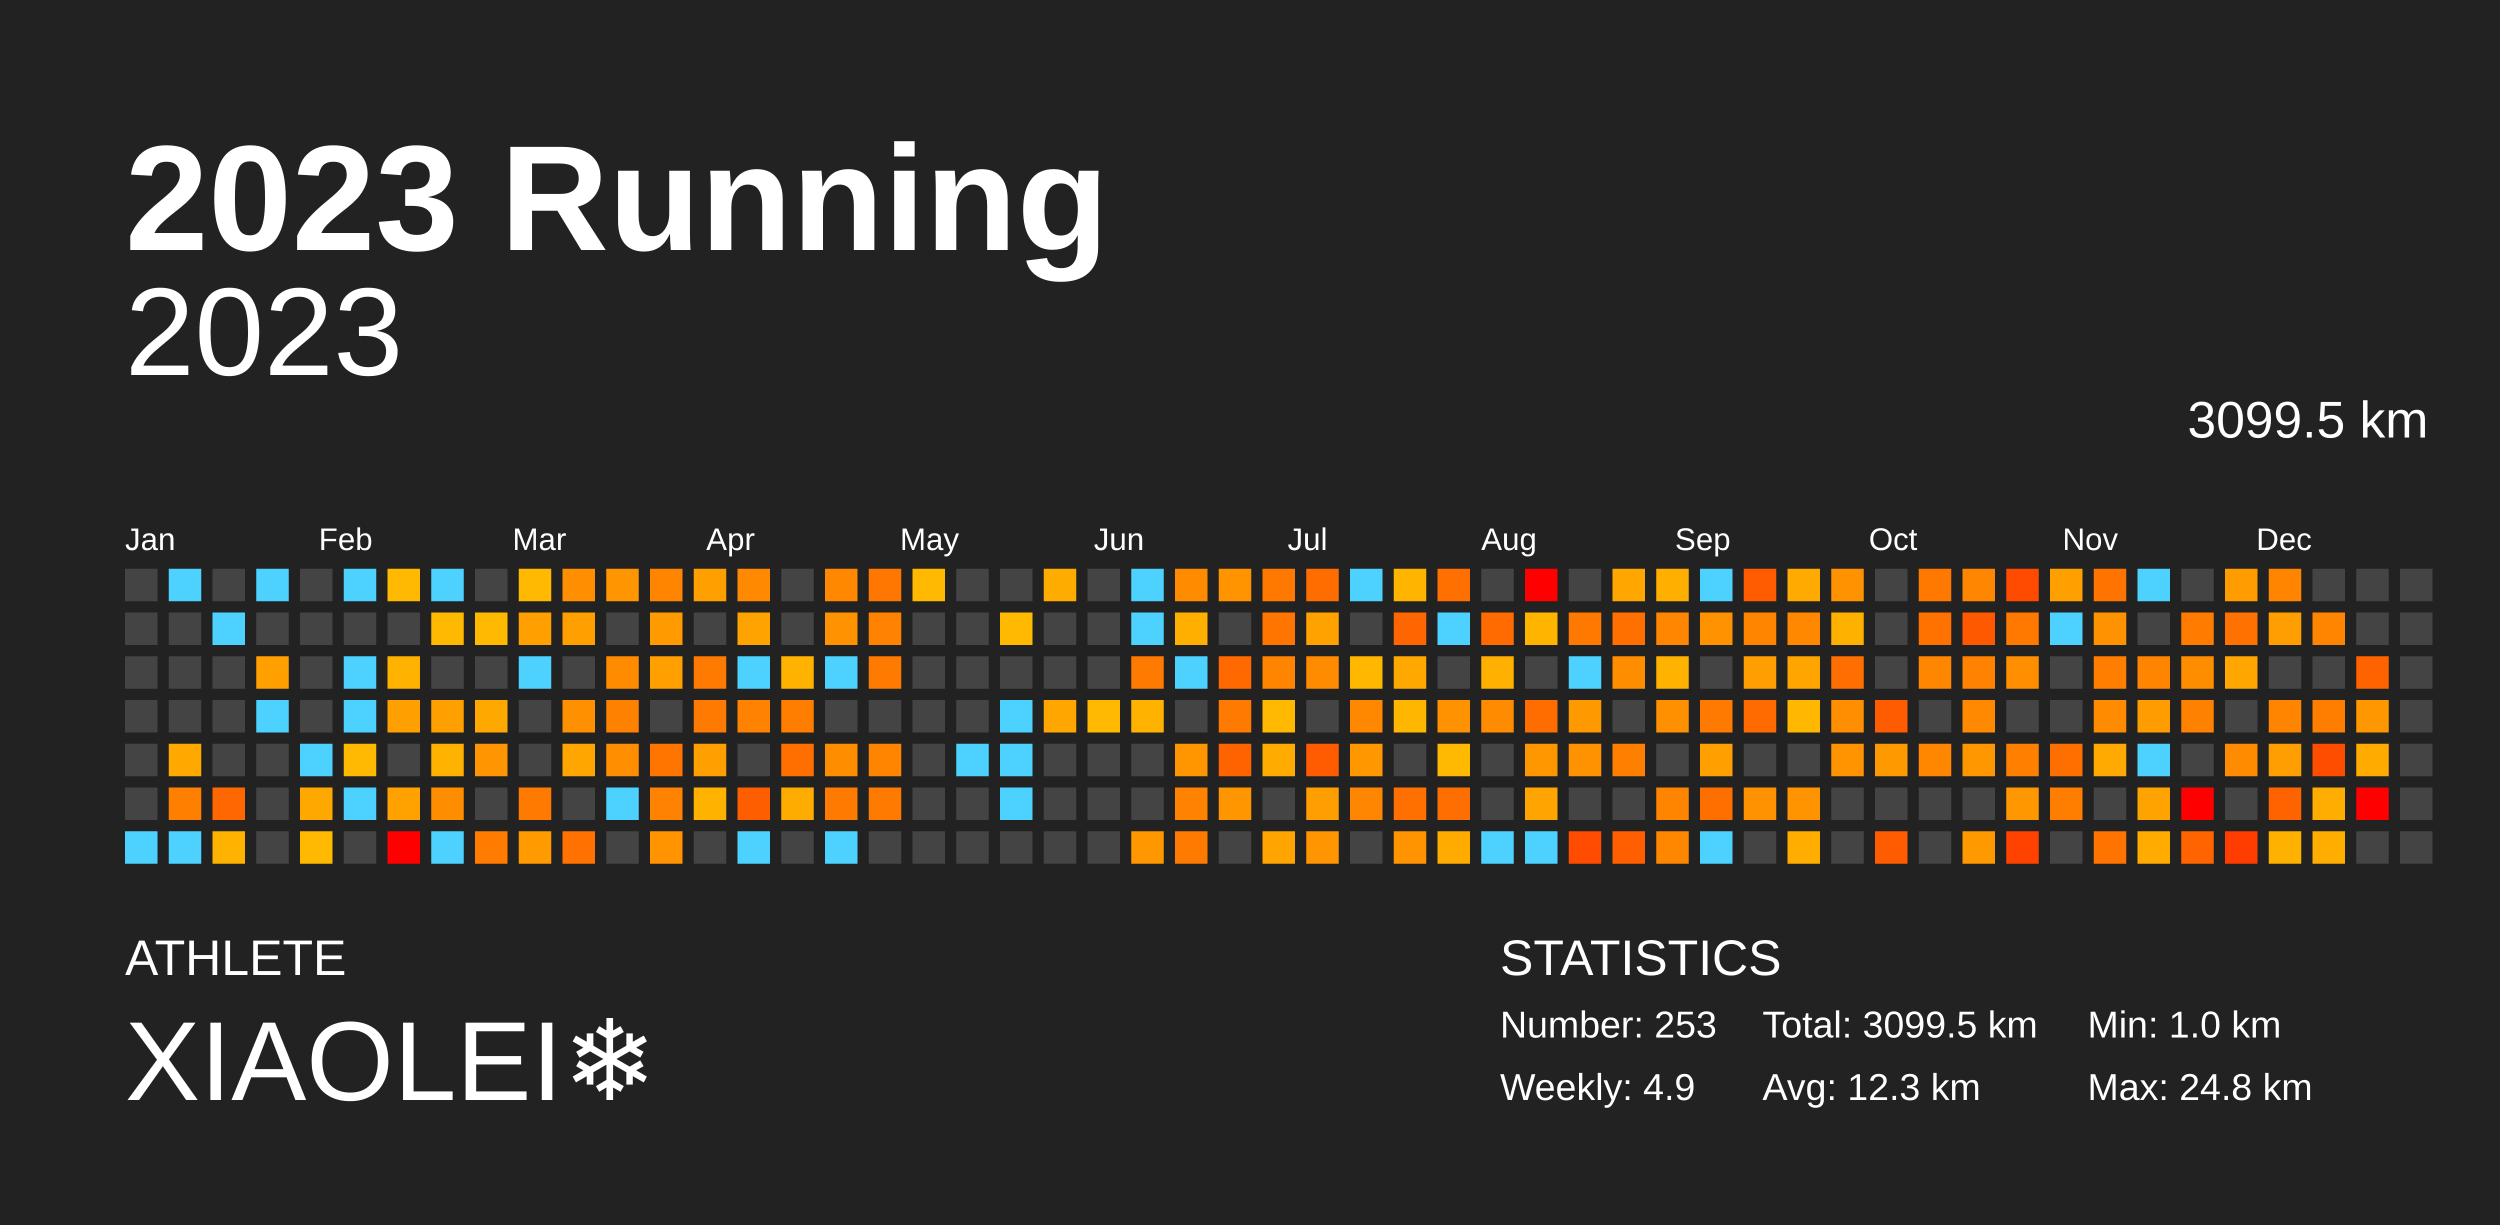
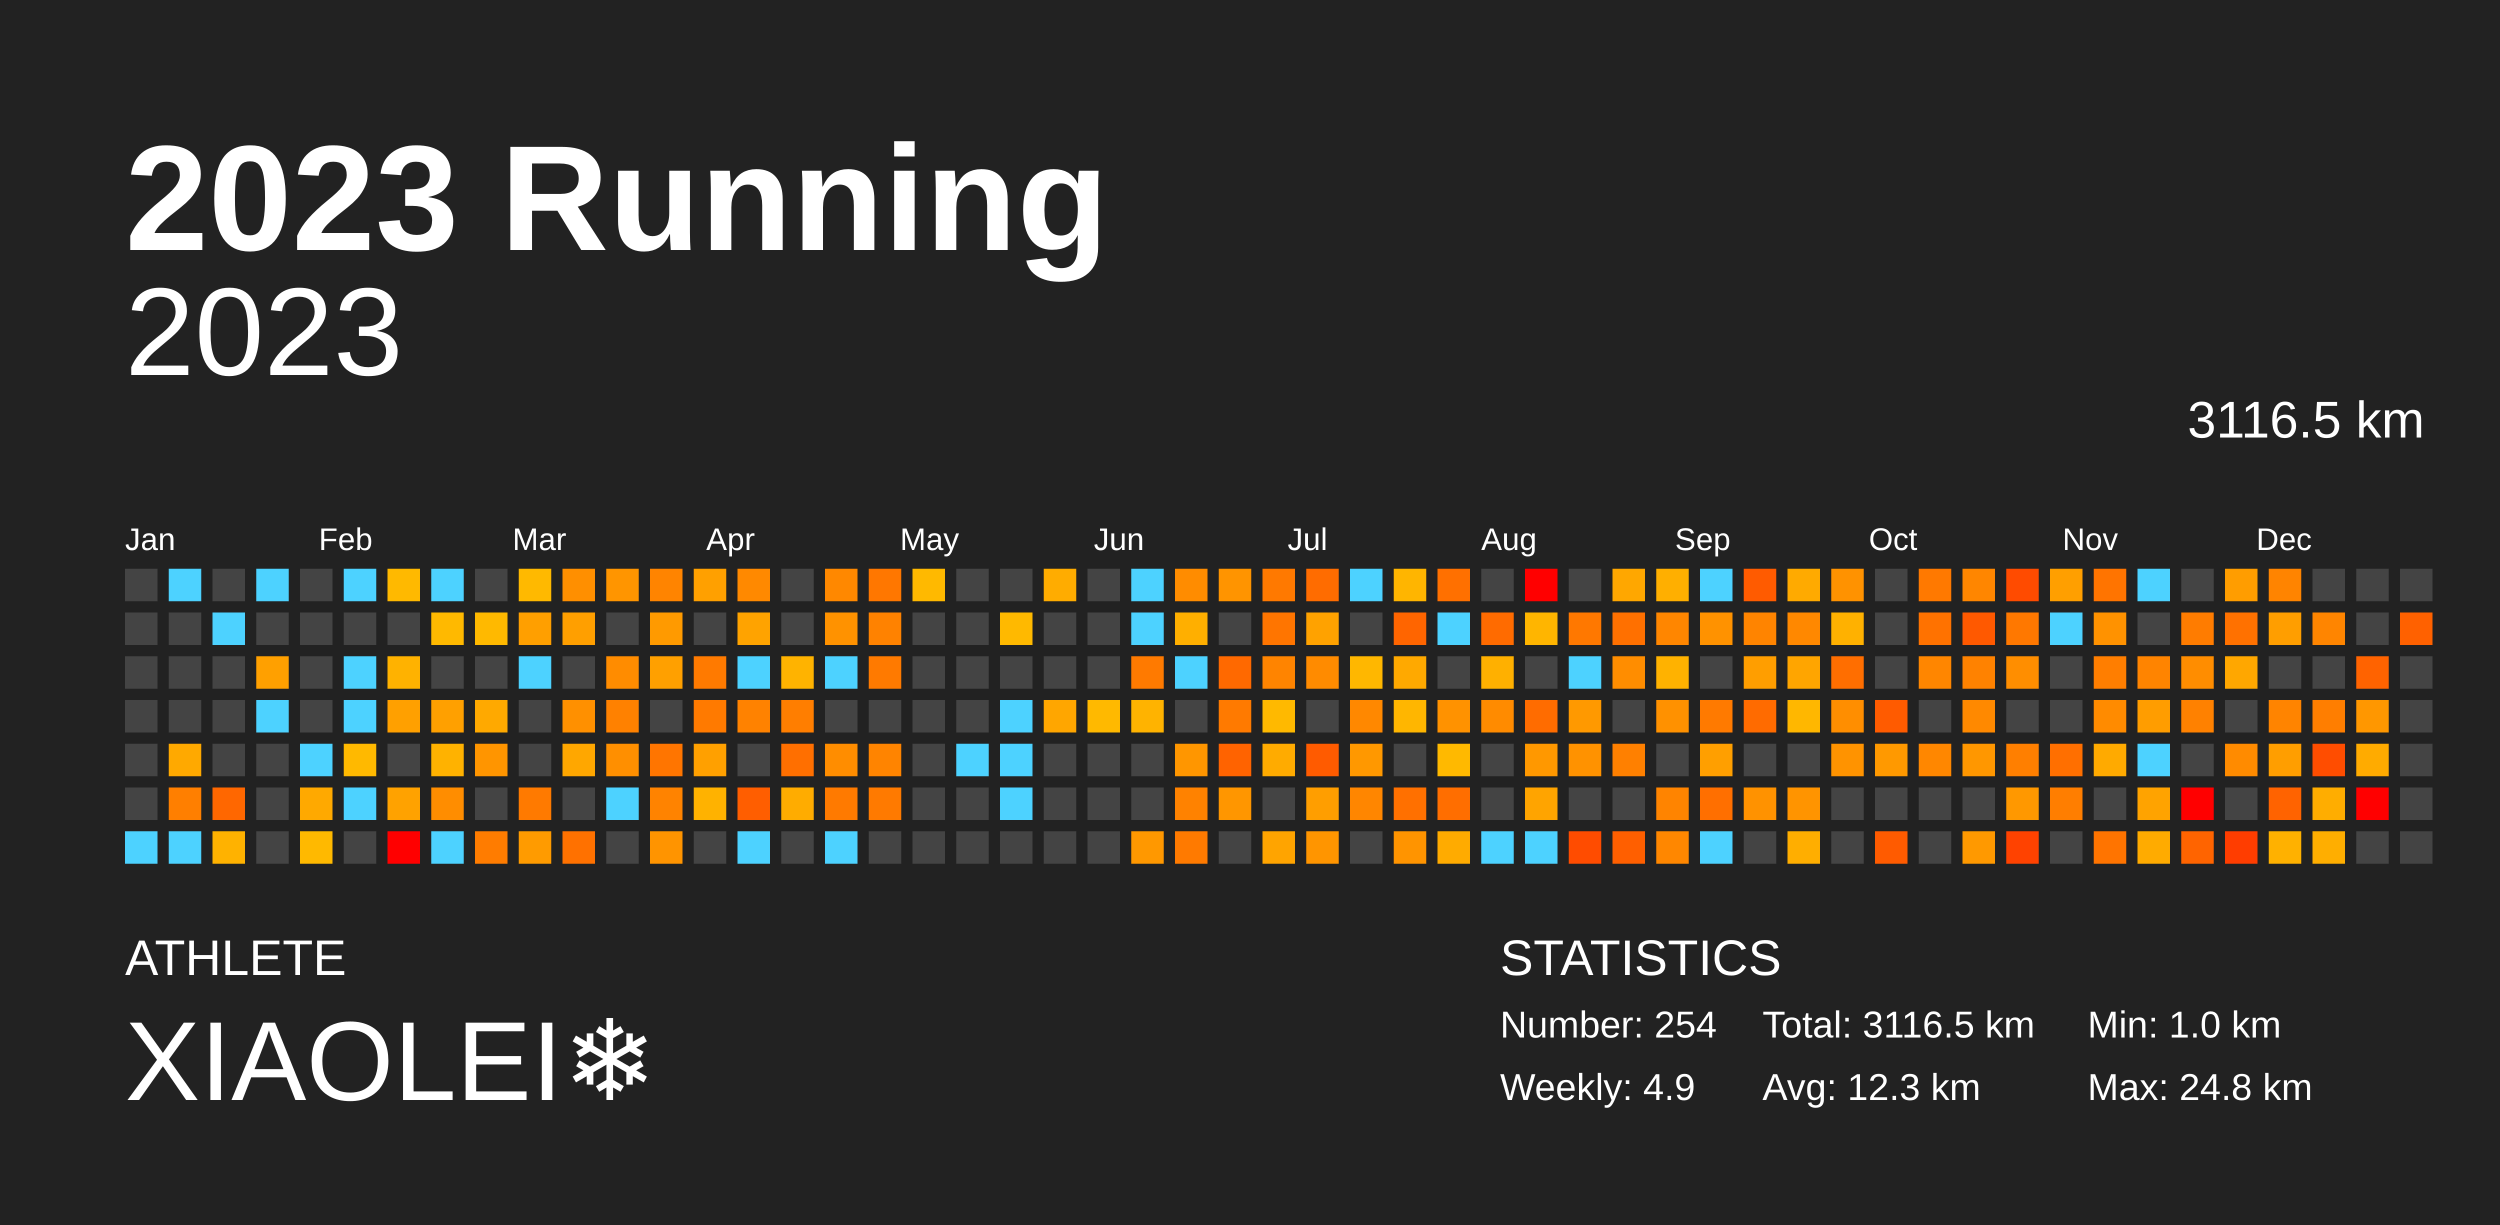
<svg xmlns="http://www.w3.org/2000/svg" baseProfile="full" height="98mm" version="1.1" viewBox="0,0,200,98" width="200mm">
  <defs />
  <rect fill="#222222" height="98" width="200" x="0" y="0" />
  <text fill="#FFFFFF" style="font-size:12px; font-family:Arial; font-weight:bold;" x="10" y="20">2023 Running</text>
  <text fill="#FFFFFF" style="font-size:4px; font-family:Arial" x="10" y="78">ATHLETE</text>
  <text fill="#FFFFFF" style="font-size:9px; font-family:Arial" x="10" y="88">XIAOLEI❄️</text>
  <text fill="#FFFFFF" style="font-size:4px; font-family:Arial" x="120" y="78">STATISTICS</text>
-   <text fill="#FFFFFF" style="font-size:3px; font-family:Arial" x="120" y="83">Number: 253</text>
+   <text fill="#FFFFFF" style="font-size:3px; font-family:Arial" x="120" y="83">Number: 254</text>
  <text fill="#FFFFFF" style="font-size:3px; font-family:Arial" x="120" y="88">Weekly: 4.9</text>
-   <text fill="#FFFFFF" style="font-size:3px; font-family:Arial" x="141" y="83">Total: 3099.5 km</text>
+   <text fill="#FFFFFF" style="font-size:3px; font-family:Arial" x="141" y="83">Total: 3116.5 km</text>
  <text fill="#FFFFFF" style="font-size:3px; font-family:Arial" x="141" y="88">Avg: 12.3 km</text>
  <text fill="#FFFFFF" style="font-size:3px; font-family:Arial" x="167" y="83">Min: 1.0 km</text>
  <text fill="#FFFFFF" style="font-size:3px; font-family:Arial" x="167" y="88">Max: 24.8 km</text>
  <text alignment-baseline="hanging" fill="#FFFFFF" style="font-size:10.0px; font-family:Arial;" x="10" y="30">2023</text>
-   <text alignment-baseline="hanging" fill="#FFFFFF" style="font-size:4.125px; font-family:Arial;" x="175" y="35">3099.5 km</text>
+   <text alignment-baseline="hanging" fill="#FFFFFF" style="font-size:4.125px; font-family:Arial;" x="175" y="35">3116.5 km</text>
  <text fill="#FFFFFF" style="font-size:2.5px; font-family:Arial" x="10.0" y="44">Jan</text>
  <text fill="#FFFFFF" style="font-size:2.5px; font-family:Arial" x="25.5" y="44">Feb</text>
  <text fill="#FFFFFF" style="font-size:2.5px; font-family:Arial" x="41.0" y="44">Mar</text>
  <text fill="#FFFFFF" style="font-size:2.5px; font-family:Arial" x="56.5" y="44">Apr</text>
  <text fill="#FFFFFF" style="font-size:2.5px; font-family:Arial" x="72.0" y="44">May</text>
  <text fill="#FFFFFF" style="font-size:2.5px; font-family:Arial" x="87.5" y="44">Jun</text>
  <text fill="#FFFFFF" style="font-size:2.5px; font-family:Arial" x="103.0" y="44">Jul</text>
  <text fill="#FFFFFF" style="font-size:2.5px; font-family:Arial" x="118.5" y="44">Aug</text>
  <text fill="#FFFFFF" style="font-size:2.5px; font-family:Arial" x="134.0" y="44">Sep</text>
  <text fill="#FFFFFF" style="font-size:2.5px; font-family:Arial" x="149.5" y="44">Oct</text>
  <text fill="#FFFFFF" style="font-size:2.5px; font-family:Arial" x="165.0" y="44">Nov</text>
  <text fill="#FFFFFF" style="font-size:2.5px; font-family:Arial" x="180.5" y="44">Dec</text>
  <rect fill="#444444" height="2.6" width="2.6" x="10.0" y="45.5" />
  <rect fill="#444444" height="2.6" width="2.6" x="10.0" y="49.0" />
  <rect fill="#444444" height="2.6" width="2.6" x="10.0" y="52.5" />
  <rect fill="#444444" height="2.6" width="2.6" x="10.0" y="56.0" />
  <rect fill="#444444" height="2.6" width="2.6" x="10.0" y="59.5" />
  <rect fill="#444444" height="2.6" width="2.6" x="10.0" y="63.0" />
  <rect fill="#4dd2ff" height="2.6" width="2.6" x="10.0" y="66.5" />
  <rect fill="#4dd2ff" height="2.6" width="2.6" x="13.5" y="45.5" />
  <rect fill="#444444" height="2.6" width="2.6" x="13.5" y="49.0" />
  <rect fill="#444444" height="2.6" width="2.6" x="13.5" y="52.5" />
  <rect fill="#444444" height="2.6" width="2.6" x="13.5" y="56.0" />
  <rect fill="#ffa900" height="2.6" width="2.6" x="13.5" y="59.5" />
  <rect fill="#ff7f00" height="2.6" width="2.6" x="13.5" y="63.0" />
  <rect fill="#4dd2ff" height="2.6" width="2.6" x="13.5" y="66.5" />
  <rect fill="#444444" height="2.6" width="2.6" x="17.0" y="45.5" />
  <rect fill="#4dd2ff" height="2.6" width="2.6" x="17.0" y="49.0" />
  <rect fill="#444444" height="2.6" width="2.6" x="17.0" y="52.5" />
  <rect fill="#444444" height="2.6" width="2.6" x="17.0" y="56.0" />
  <rect fill="#444444" height="2.6" width="2.6" x="17.0" y="59.5" />
  <rect fill="#ff6700" height="2.6" width="2.6" x="17.0" y="63.0" />
  <rect fill="#ffb200" height="2.6" width="2.6" x="17.0" y="66.5" />
  <rect fill="#4dd2ff" height="2.6" width="2.6" x="20.5" y="45.5" />
  <rect fill="#444444" height="2.6" width="2.6" x="20.5" y="49.0" />
  <rect fill="#ffa000" height="2.6" width="2.6" x="20.5" y="52.5" />
  <rect fill="#4dd2ff" height="2.6" width="2.6" x="20.5" y="56.0" />
  <rect fill="#444444" height="2.6" width="2.6" x="20.5" y="59.5" />
  <rect fill="#444444" height="2.6" width="2.6" x="20.5" y="63.0" />
  <rect fill="#444444" height="2.6" width="2.6" x="20.5" y="66.5" />
  <rect fill="#444444" height="2.6" width="2.6" x="24.0" y="45.5" />
  <rect fill="#444444" height="2.6" width="2.6" x="24.0" y="49.0" />
  <rect fill="#444444" height="2.6" width="2.6" x="24.0" y="52.5" />
  <rect fill="#444444" height="2.6" width="2.6" x="24.0" y="56.0" />
  <rect fill="#4dd2ff" height="2.6" width="2.6" x="24.0" y="59.5" />
  <rect fill="#ffa900" height="2.6" width="2.6" x="24.0" y="63.0" />
  <rect fill="#ffb900" height="2.6" width="2.6" x="24.0" y="66.5" />
  <rect fill="#4dd2ff" height="2.6" width="2.6" x="27.5" y="45.5" />
  <rect fill="#444444" height="2.6" width="2.6" x="27.5" y="49.0" />
  <rect fill="#4dd2ff" height="2.6" width="2.6" x="27.5" y="52.5" />
  <rect fill="#4dd2ff" height="2.6" width="2.6" x="27.5" y="56.0" />
  <rect fill="#ffb900" height="2.6" width="2.6" x="27.5" y="59.5" />
  <rect fill="#4dd2ff" height="2.6" width="2.6" x="27.5" y="63.0" />
  <rect fill="#444444" height="2.6" width="2.6" x="27.5" y="66.5" />
  <rect fill="#ffb900" height="2.6" width="2.6" x="31.0" y="45.5" />
  <rect fill="#444444" height="2.6" width="2.6" x="31.0" y="49.0" />
  <rect fill="#ffb200" height="2.6" width="2.6" x="31.0" y="52.5" />
  <rect fill="#ffa000" height="2.6" width="2.6" x="31.0" y="56.0" />
  <rect fill="#444444" height="2.6" width="2.6" x="31.0" y="59.5" />
  <rect fill="#ffa200" height="2.6" width="2.6" x="31.0" y="63.0" />
  <rect fill="red" height="2.6" width="2.6" x="31.0" y="66.5" />
  <rect fill="#4dd2ff" height="2.6" width="2.6" x="34.5" y="45.5" />
  <rect fill="#ffb900" height="2.6" width="2.6" x="34.5" y="49.0" />
  <rect fill="#444444" height="2.6" width="2.6" x="34.5" y="52.5" />
  <rect fill="#ffa000" height="2.6" width="2.6" x="34.5" y="56.0" />
  <rect fill="#ffb200" height="2.6" width="2.6" x="34.5" y="59.5" />
  <rect fill="#ff8d00" height="2.6" width="2.6" x="34.5" y="63.0" />
  <rect fill="#4dd2ff" height="2.6" width="2.6" x="34.5" y="66.5" />
  <rect fill="#444444" height="2.6" width="2.6" x="38.0" y="45.5" />
  <rect fill="#ffb900" height="2.6" width="2.6" x="38.0" y="49.0" />
  <rect fill="#444444" height="2.6" width="2.6" x="38.0" y="52.5" />
  <rect fill="#ffa900" height="2.6" width="2.6" x="38.0" y="56.0" />
  <rect fill="#ff9500" height="2.6" width="2.6" x="38.0" y="59.5" />
  <rect fill="#444444" height="2.6" width="2.6" x="38.0" y="63.0" />
  <rect fill="#ff7c00" height="2.6" width="2.6" x="38.0" y="66.5" />
  <rect fill="#ffb900" height="2.6" width="2.6" x="41.5" y="45.5" />
  <rect fill="#ff9f00" height="2.6" width="2.6" x="41.5" y="49.0" />
  <rect fill="#4dd2ff" height="2.6" width="2.6" x="41.5" y="52.5" />
  <rect fill="#444444" height="2.6" width="2.6" x="41.5" y="56.0" />
  <rect fill="#444444" height="2.6" width="2.6" x="41.5" y="59.5" />
  <rect fill="#ff7a00" height="2.6" width="2.6" x="41.5" y="63.0" />
  <rect fill="#ff9b00" height="2.6" width="2.6" x="41.5" y="66.5" />
  <rect fill="#ff8f00" height="2.6" width="2.6" x="45.0" y="45.5" />
  <rect fill="#ff9f00" height="2.6" width="2.6" x="45.0" y="49.0" />
  <rect fill="#444444" height="2.6" width="2.6" x="45.0" y="52.5" />
  <rect fill="#ff9000" height="2.6" width="2.6" x="45.0" y="56.0" />
  <rect fill="#ffa700" height="2.6" width="2.6" x="45.0" y="59.5" />
  <rect fill="#444444" height="2.6" width="2.6" x="45.0" y="63.0" />
  <rect fill="#ff7100" height="2.6" width="2.6" x="45.0" y="66.5" />
  <rect fill="#ff9500" height="2.6" width="2.6" x="48.5" y="45.5" />
  <rect fill="#444444" height="2.6" width="2.6" x="48.5" y="49.0" />
  <rect fill="#ff8c00" height="2.6" width="2.6" x="48.5" y="52.5" />
  <rect fill="#ff8100" height="2.6" width="2.6" x="48.5" y="56.0" />
  <rect fill="#ff8f00" height="2.6" width="2.6" x="48.5" y="59.5" />
  <rect fill="#4dd2ff" height="2.6" width="2.6" x="48.5" y="63.0" />
  <rect fill="#444444" height="2.6" width="2.6" x="48.5" y="66.5" />
  <rect fill="#ff8400" height="2.6" width="2.6" x="52.0" y="45.5" />
  <rect fill="#ff9a00" height="2.6" width="2.6" x="52.0" y="49.0" />
  <rect fill="#ffa000" height="2.6" width="2.6" x="52.0" y="52.5" />
  <rect fill="#444444" height="2.6" width="2.6" x="52.0" y="56.0" />
  <rect fill="#ff7500" height="2.6" width="2.6" x="52.0" y="59.5" />
  <rect fill="#ff8300" height="2.6" width="2.6" x="52.0" y="63.0" />
  <rect fill="#ff9400" height="2.6" width="2.6" x="52.0" y="66.5" />
  <rect fill="#ffa000" height="2.6" width="2.6" x="55.5" y="45.5" />
  <rect fill="#444444" height="2.6" width="2.6" x="55.5" y="49.0" />
  <rect fill="#ff7a00" height="2.6" width="2.6" x="55.5" y="52.5" />
  <rect fill="#ff7a00" height="2.6" width="2.6" x="55.5" y="56.0" />
  <rect fill="#ffa000" height="2.6" width="2.6" x="55.5" y="59.5" />
  <rect fill="#ffb200" height="2.6" width="2.6" x="55.5" y="63.0" />
  <rect fill="#444444" height="2.6" width="2.6" x="55.5" y="66.5" />
  <rect fill="#ff8900" height="2.6" width="2.6" x="59.0" y="45.5" />
  <rect fill="#ffa300" height="2.6" width="2.6" x="59.0" y="49.0" />
  <rect fill="#4dd2ff" height="2.6" width="2.6" x="59.0" y="52.5" />
  <rect fill="#ff8200" height="2.6" width="2.6" x="59.0" y="56.0" />
  <rect fill="#444444" height="2.6" width="2.6" x="59.0" y="59.5" />
  <rect fill="#ff5e00" height="2.6" width="2.6" x="59.0" y="63.0" />
  <rect fill="#4dd2ff" height="2.6" width="2.6" x="59.0" y="66.5" />
  <rect fill="#444444" height="2.6" width="2.6" x="62.5" y="45.5" />
  <rect fill="#444444" height="2.6" width="2.6" x="62.5" y="49.0" />
  <rect fill="#ffb300" height="2.6" width="2.6" x="62.5" y="52.5" />
  <rect fill="#ff7e00" height="2.6" width="2.6" x="62.5" y="56.0" />
  <rect fill="#ff6f00" height="2.6" width="2.6" x="62.5" y="59.5" />
  <rect fill="#ffac00" height="2.6" width="2.6" x="62.5" y="63.0" />
  <rect fill="#444444" height="2.6" width="2.6" x="62.5" y="66.5" />
  <rect fill="#ff8800" height="2.6" width="2.6" x="66.0" y="45.5" />
  <rect fill="#ff9200" height="2.6" width="2.6" x="66.0" y="49.0" />
  <rect fill="#4dd2ff" height="2.6" width="2.6" x="66.0" y="52.5" />
  <rect fill="#444444" height="2.6" width="2.6" x="66.0" y="56.0" />
  <rect fill="#ff8d00" height="2.6" width="2.6" x="66.0" y="59.5" />
  <rect fill="#ff7a00" height="2.6" width="2.6" x="66.0" y="63.0" />
  <rect fill="#4dd2ff" height="2.6" width="2.6" x="66.0" y="66.5" />
  <rect fill="#ff7700" height="2.6" width="2.6" x="69.5" y="45.5" />
  <rect fill="#ff8200" height="2.6" width="2.6" x="69.5" y="49.0" />
  <rect fill="#ff7a00" height="2.6" width="2.6" x="69.5" y="52.5" />
  <rect fill="#444444" height="2.6" width="2.6" x="69.5" y="56.0" />
  <rect fill="#ff8400" height="2.6" width="2.6" x="69.5" y="59.5" />
  <rect fill="#ff7a00" height="2.6" width="2.6" x="69.5" y="63.0" />
  <rect fill="#444444" height="2.6" width="2.6" x="69.5" y="66.5" />
  <rect fill="#ffb900" height="2.6" width="2.6" x="73.0" y="45.5" />
  <rect fill="#444444" height="2.6" width="2.6" x="73.0" y="49.0" />
  <rect fill="#444444" height="2.6" width="2.6" x="73.0" y="52.5" />
  <rect fill="#444444" height="2.6" width="2.6" x="73.0" y="56.0" />
  <rect fill="#444444" height="2.6" width="2.6" x="73.0" y="59.5" />
  <rect fill="#444444" height="2.6" width="2.6" x="73.0" y="63.0" />
  <rect fill="#444444" height="2.6" width="2.6" x="73.0" y="66.5" />
  <rect fill="#444444" height="2.6" width="2.6" x="76.5" y="45.5" />
  <rect fill="#444444" height="2.6" width="2.6" x="76.5" y="49.0" />
  <rect fill="#444444" height="2.6" width="2.6" x="76.5" y="52.5" />
  <rect fill="#444444" height="2.6" width="2.6" x="76.5" y="56.0" />
  <rect fill="#4dd2ff" height="2.6" width="2.6" x="76.5" y="59.5" />
  <rect fill="#444444" height="2.6" width="2.6" x="76.5" y="63.0" />
  <rect fill="#444444" height="2.6" width="2.6" x="76.5" y="66.5" />
  <rect fill="#444444" height="2.6" width="2.6" x="80.0" y="45.5" />
  <rect fill="#ffb900" height="2.6" width="2.6" x="80.0" y="49.0" />
  <rect fill="#444444" height="2.6" width="2.6" x="80.0" y="52.5" />
  <rect fill="#4dd2ff" height="2.6" width="2.6" x="80.0" y="56.0" />
  <rect fill="#4dd2ff" height="2.6" width="2.6" x="80.0" y="59.5" />
  <rect fill="#4dd2ff" height="2.6" width="2.6" x="80.0" y="63.0" />
  <rect fill="#444444" height="2.6" width="2.6" x="80.0" y="66.5" />
  <rect fill="#ffac00" height="2.6" width="2.6" x="83.5" y="45.5" />
  <rect fill="#444444" height="2.6" width="2.6" x="83.5" y="49.0" />
  <rect fill="#444444" height="2.6" width="2.6" x="83.5" y="52.5" />
  <rect fill="#ffa600" height="2.6" width="2.6" x="83.5" y="56.0" />
  <rect fill="#444444" height="2.6" width="2.6" x="83.5" y="59.5" />
  <rect fill="#444444" height="2.6" width="2.6" x="83.5" y="63.0" />
  <rect fill="#444444" height="2.6" width="2.6" x="83.5" y="66.5" />
  <rect fill="#444444" height="2.6" width="2.6" x="87.0" y="45.5" />
  <rect fill="#444444" height="2.6" width="2.6" x="87.0" y="49.0" />
  <rect fill="#444444" height="2.6" width="2.6" x="87.0" y="52.5" />
  <rect fill="#ffb900" height="2.6" width="2.6" x="87.0" y="56.0" />
  <rect fill="#444444" height="2.6" width="2.6" x="87.0" y="59.5" />
  <rect fill="#444444" height="2.6" width="2.6" x="87.0" y="63.0" />
  <rect fill="#444444" height="2.6" width="2.6" x="87.0" y="66.5" />
  <rect fill="#4dd2ff" height="2.6" width="2.6" x="90.5" y="45.5" />
  <rect fill="#4dd2ff" height="2.6" width="2.6" x="90.5" y="49.0" />
  <rect fill="#ff7a00" height="2.6" width="2.6" x="90.5" y="52.5" />
  <rect fill="#ffb300" height="2.6" width="2.6" x="90.5" y="56.0" />
  <rect fill="#444444" height="2.6" width="2.6" x="90.5" y="59.5" />
  <rect fill="#444444" height="2.6" width="2.6" x="90.5" y="63.0" />
  <rect fill="#ff9800" height="2.6" width="2.6" x="90.5" y="66.5" />
  <rect fill="#ff8c00" height="2.6" width="2.6" x="94.0" y="45.5" />
  <rect fill="#ffaf00" height="2.6" width="2.6" x="94.0" y="49.0" />
  <rect fill="#4dd2ff" height="2.6" width="2.6" x="94.0" y="52.5" />
  <rect fill="#444444" height="2.6" width="2.6" x="94.0" y="56.0" />
  <rect fill="#ff9600" height="2.6" width="2.6" x="94.0" y="59.5" />
  <rect fill="#ff8200" height="2.6" width="2.6" x="94.0" y="63.0" />
  <rect fill="#ff7a00" height="2.6" width="2.6" x="94.0" y="66.5" />
  <rect fill="#ff9400" height="2.6" width="2.6" x="97.5" y="45.5" />
  <rect fill="#444444" height="2.6" width="2.6" x="97.5" y="49.0" />
  <rect fill="#ff6900" height="2.6" width="2.6" x="97.5" y="52.5" />
  <rect fill="#ff7a00" height="2.6" width="2.6" x="97.5" y="56.0" />
  <rect fill="#ff6300" height="2.6" width="2.6" x="97.5" y="59.5" />
  <rect fill="#ff9600" height="2.6" width="2.6" x="97.5" y="63.0" />
  <rect fill="#444444" height="2.6" width="2.6" x="97.5" y="66.5" />
  <rect fill="#ff7900" height="2.6" width="2.6" x="101.0" y="45.5" />
  <rect fill="#ff7500" height="2.6" width="2.6" x="101.0" y="49.0" />
  <rect fill="#ff8400" height="2.6" width="2.6" x="101.0" y="52.5" />
  <rect fill="#ffb900" height="2.6" width="2.6" x="101.0" y="56.0" />
  <rect fill="#ffab00" height="2.6" width="2.6" x="101.0" y="59.5" />
  <rect fill="#444444" height="2.6" width="2.6" x="101.0" y="63.0" />
  <rect fill="#ffa400" height="2.6" width="2.6" x="101.0" y="66.5" />
  <rect fill="#ff6c00" height="2.6" width="2.6" x="104.5" y="45.5" />
  <rect fill="#ffa200" height="2.6" width="2.6" x="104.5" y="49.0" />
  <rect fill="#ff8b00" height="2.6" width="2.6" x="104.5" y="52.5" />
  <rect fill="#444444" height="2.6" width="2.6" x="104.5" y="56.0" />
  <rect fill="#ff5b00" height="2.6" width="2.6" x="104.5" y="59.5" />
  <rect fill="#ff9e00" height="2.6" width="2.6" x="104.5" y="63.0" />
  <rect fill="#ff9500" height="2.6" width="2.6" x="104.5" y="66.5" />
  <rect fill="#4dd2ff" height="2.6" width="2.6" x="108.0" y="45.5" />
  <rect fill="#444444" height="2.6" width="2.6" x="108.0" y="49.0" />
  <rect fill="#ffb700" height="2.6" width="2.6" x="108.0" y="52.5" />
  <rect fill="#ff8800" height="2.6" width="2.6" x="108.0" y="56.0" />
  <rect fill="#ff9800" height="2.6" width="2.6" x="108.0" y="59.5" />
  <rect fill="#ff8600" height="2.6" width="2.6" x="108.0" y="63.0" />
  <rect fill="#444444" height="2.6" width="2.6" x="108.0" y="66.5" />
  <rect fill="#ffb500" height="2.6" width="2.6" x="111.5" y="45.5" />
  <rect fill="#ff6500" height="2.6" width="2.6" x="111.5" y="49.0" />
  <rect fill="#ffa900" height="2.6" width="2.6" x="111.5" y="52.5" />
  <rect fill="#ffb600" height="2.6" width="2.6" x="111.5" y="56.0" />
  <rect fill="#444444" height="2.6" width="2.6" x="111.5" y="59.5" />
  <rect fill="#ff7000" height="2.6" width="2.6" x="111.5" y="63.0" />
  <rect fill="#ff9400" height="2.6" width="2.6" x="111.5" y="66.5" />
  <rect fill="#ff7000" height="2.6" width="2.6" x="115.0" y="45.5" />
  <rect fill="#4dd2ff" height="2.6" width="2.6" x="115.0" y="49.0" />
  <rect fill="#444444" height="2.6" width="2.6" x="115.0" y="52.5" />
  <rect fill="#ff9200" height="2.6" width="2.6" x="115.0" y="56.0" />
  <rect fill="#ffb900" height="2.6" width="2.6" x="115.0" y="59.5" />
  <rect fill="#ff6e00" height="2.6" width="2.6" x="115.0" y="63.0" />
  <rect fill="#ffab00" height="2.6" width="2.6" x="115.0" y="66.5" />
  <rect fill="#444444" height="2.6" width="2.6" x="118.5" y="45.5" />
  <rect fill="#ff6b00" height="2.6" width="2.6" x="118.5" y="49.0" />
  <rect fill="#ffb000" height="2.6" width="2.6" x="118.5" y="52.5" />
  <rect fill="#ff8b00" height="2.6" width="2.6" x="118.5" y="56.0" />
  <rect fill="#444444" height="2.6" width="2.6" x="118.5" y="59.5" />
  <rect fill="#444444" height="2.6" width="2.6" x="118.5" y="63.0" />
  <rect fill="#4dd2ff" height="2.6" width="2.6" x="118.5" y="66.5" />
  <rect fill="red" height="2.6" width="2.6" x="122.0" y="45.5" />
  <rect fill="#ffb500" height="2.6" width="2.6" x="122.0" y="49.0" />
  <rect fill="#444444" height="2.6" width="2.6" x="122.0" y="52.5" />
  <rect fill="#ff6c00" height="2.6" width="2.6" x="122.0" y="56.0" />
  <rect fill="#ff9800" height="2.6" width="2.6" x="122.0" y="59.5" />
  <rect fill="#ffa400" height="2.6" width="2.6" x="122.0" y="63.0" />
  <rect fill="#4dd2ff" height="2.6" width="2.6" x="122.0" y="66.5" />
  <rect fill="#444444" height="2.6" width="2.6" x="125.5" y="45.5" />
  <rect fill="#ff7800" height="2.6" width="2.6" x="125.5" y="49.0" />
  <rect fill="#4dd2ff" height="2.6" width="2.6" x="125.5" y="52.5" />
  <rect fill="#ff9900" height="2.6" width="2.6" x="125.5" y="56.0" />
  <rect fill="#ff9200" height="2.6" width="2.6" x="125.5" y="59.5" />
  <rect fill="#444444" height="2.6" width="2.6" x="125.5" y="63.0" />
  <rect fill="#ff4c00" height="2.6" width="2.6" x="125.5" y="66.5" />
  <rect fill="#ffa700" height="2.6" width="2.6" x="129.0" y="45.5" />
  <rect fill="#ff7000" height="2.6" width="2.6" x="129.0" y="49.0" />
  <rect fill="#ff8d00" height="2.6" width="2.6" x="129.0" y="52.5" />
  <rect fill="#444444" height="2.6" width="2.6" x="129.0" y="56.0" />
  <rect fill="#ff8000" height="2.6" width="2.6" x="129.0" y="59.5" />
  <rect fill="#444444" height="2.6" width="2.6" x="129.0" y="63.0" />
  <rect fill="#ff5f00" height="2.6" width="2.6" x="129.0" y="66.5" />
  <rect fill="#ffaf00" height="2.6" width="2.6" x="132.5" y="45.5" />
  <rect fill="#ff8600" height="2.6" width="2.6" x="132.5" y="49.0" />
  <rect fill="#ffb200" height="2.6" width="2.6" x="132.5" y="52.5" />
  <rect fill="#ff9100" height="2.6" width="2.6" x="132.5" y="56.0" />
  <rect fill="#444444" height="2.6" width="2.6" x="132.5" y="59.5" />
  <rect fill="#ff8400" height="2.6" width="2.6" x="132.5" y="63.0" />
  <rect fill="#ff8700" height="2.6" width="2.6" x="132.5" y="66.5" />
  <rect fill="#4dd2ff" height="2.6" width="2.6" x="136.0" y="45.5" />
  <rect fill="#ff9200" height="2.6" width="2.6" x="136.0" y="49.0" />
  <rect fill="#444444" height="2.6" width="2.6" x="136.0" y="52.5" />
  <rect fill="#ff7a00" height="2.6" width="2.6" x="136.0" y="56.0" />
  <rect fill="#ff9f00" height="2.6" width="2.6" x="136.0" y="59.5" />
  <rect fill="#ff6f00" height="2.6" width="2.6" x="136.0" y="63.0" />
  <rect fill="#4dd2ff" height="2.6" width="2.6" x="136.0" y="66.5" />
  <rect fill="#ff5b00" height="2.6" width="2.6" x="139.5" y="45.5" />
  <rect fill="#ff8400" height="2.6" width="2.6" x="139.5" y="49.0" />
  <rect fill="#ff9e00" height="2.6" width="2.6" x="139.5" y="52.5" />
  <rect fill="#ff6b00" height="2.6" width="2.6" x="139.5" y="56.0" />
  <rect fill="#444444" height="2.6" width="2.6" x="139.5" y="59.5" />
  <rect fill="#ff9200" height="2.6" width="2.6" x="139.5" y="63.0" />
  <rect fill="#444444" height="2.6" width="2.6" x="139.5" y="66.5" />
  <rect fill="#ffaa00" height="2.6" width="2.6" x="143.0" y="45.5" />
  <rect fill="#ff8800" height="2.6" width="2.6" x="143.0" y="49.0" />
  <rect fill="#ffa500" height="2.6" width="2.6" x="143.0" y="52.5" />
  <rect fill="#ffb700" height="2.6" width="2.6" x="143.0" y="56.0" />
  <rect fill="#444444" height="2.6" width="2.6" x="143.0" y="59.5" />
  <rect fill="#ff9400" height="2.6" width="2.6" x="143.0" y="63.0" />
  <rect fill="#ffae00" height="2.6" width="2.6" x="143.0" y="66.5" />
  <rect fill="#ff9200" height="2.6" width="2.6" x="146.5" y="45.5" />
  <rect fill="#ffb100" height="2.6" width="2.6" x="146.5" y="49.0" />
  <rect fill="#ff6e00" height="2.6" width="2.6" x="146.5" y="52.5" />
  <rect fill="#ff8e00" height="2.6" width="2.6" x="146.5" y="56.0" />
  <rect fill="#ff9300" height="2.6" width="2.6" x="146.5" y="59.5" />
  <rect fill="#444444" height="2.6" width="2.6" x="146.5" y="63.0" />
  <rect fill="#444444" height="2.6" width="2.6" x="146.5" y="66.5" />
  <rect fill="#444444" height="2.6" width="2.6" x="150.0" y="45.5" />
  <rect fill="#444444" height="2.6" width="2.6" x="150.0" y="49.0" />
  <rect fill="#444444" height="2.6" width="2.6" x="150.0" y="52.5" />
  <rect fill="#ff5b00" height="2.6" width="2.6" x="150.0" y="56.0" />
  <rect fill="#ff9900" height="2.6" width="2.6" x="150.0" y="59.5" />
  <rect fill="#444444" height="2.6" width="2.6" x="150.0" y="63.0" />
  <rect fill="#ff5b00" height="2.6" width="2.6" x="150.0" y="66.5" />
  <rect fill="#ff7900" height="2.6" width="2.6" x="153.5" y="45.5" />
  <rect fill="#ff7200" height="2.6" width="2.6" x="153.5" y="49.0" />
  <rect fill="#ff8600" height="2.6" width="2.6" x="153.5" y="52.5" />
  <rect fill="#444444" height="2.6" width="2.6" x="153.5" y="56.0" />
  <rect fill="#ff8700" height="2.6" width="2.6" x="153.5" y="59.5" />
  <rect fill="#444444" height="2.6" width="2.6" x="153.5" y="63.0" />
  <rect fill="#444444" height="2.6" width="2.6" x="153.5" y="66.5" />
  <rect fill="#ff8600" height="2.6" width="2.6" x="157.0" y="45.5" />
  <rect fill="#ff5900" height="2.6" width="2.6" x="157.0" y="49.0" />
  <rect fill="#ff8200" height="2.6" width="2.6" x="157.0" y="52.5" />
  <rect fill="#ff8900" height="2.6" width="2.6" x="157.0" y="56.0" />
  <rect fill="#ff9700" height="2.6" width="2.6" x="157.0" y="59.5" />
  <rect fill="#444444" height="2.6" width="2.6" x="157.0" y="63.0" />
  <rect fill="#ff9900" height="2.6" width="2.6" x="157.0" y="66.5" />
  <rect fill="#ff4b00" height="2.6" width="2.6" x="160.5" y="45.5" />
  <rect fill="#ff7800" height="2.6" width="2.6" x="160.5" y="49.0" />
  <rect fill="#ff8e00" height="2.6" width="2.6" x="160.5" y="52.5" />
  <rect fill="#444444" height="2.6" width="2.6" x="160.5" y="56.0" />
  <rect fill="#ff7f00" height="2.6" width="2.6" x="160.5" y="59.5" />
  <rect fill="#ff9800" height="2.6" width="2.6" x="160.5" y="63.0" />
  <rect fill="#ff4200" height="2.6" width="2.6" x="160.5" y="66.5" />
  <rect fill="#ff9f00" height="2.6" width="2.6" x="164.0" y="45.5" />
  <rect fill="#4dd2ff" height="2.6" width="2.6" x="164.0" y="49.0" />
  <rect fill="#444444" height="2.6" width="2.6" x="164.0" y="52.5" />
  <rect fill="#444444" height="2.6" width="2.6" x="164.0" y="56.0" />
  <rect fill="#ff6f00" height="2.6" width="2.6" x="164.0" y="59.5" />
  <rect fill="#ff7e00" height="2.6" width="2.6" x="164.0" y="63.0" />
  <rect fill="#444444" height="2.6" width="2.6" x="164.0" y="66.5" />
  <rect fill="#ff7400" height="2.6" width="2.6" x="167.5" y="45.5" />
  <rect fill="#ff9200" height="2.6" width="2.6" x="167.5" y="49.0" />
  <rect fill="#ff7e00" height="2.6" width="2.6" x="167.5" y="52.5" />
  <rect fill="#ff8b00" height="2.6" width="2.6" x="167.5" y="56.0" />
  <rect fill="#ffaa00" height="2.6" width="2.6" x="167.5" y="59.5" />
  <rect fill="#444444" height="2.6" width="2.6" x="167.5" y="63.0" />
  <rect fill="#ff7400" height="2.6" width="2.6" x="167.5" y="66.5" />
  <rect fill="#4dd2ff" height="2.6" width="2.6" x="171.0" y="45.5" />
  <rect fill="#444444" height="2.6" width="2.6" x="171.0" y="49.0" />
  <rect fill="#ff8400" height="2.6" width="2.6" x="171.0" y="52.5" />
  <rect fill="#ff9d00" height="2.6" width="2.6" x="171.0" y="56.0" />
  <rect fill="#4dd2ff" height="2.6" width="2.6" x="171.0" y="59.5" />
  <rect fill="#ffa300" height="2.6" width="2.6" x="171.0" y="63.0" />
  <rect fill="#ffab00" height="2.6" width="2.6" x="171.0" y="66.5" />
  <rect fill="#444444" height="2.6" width="2.6" x="174.5" y="45.5" />
  <rect fill="#ff7c00" height="2.6" width="2.6" x="174.5" y="49.0" />
  <rect fill="#ff8d00" height="2.6" width="2.6" x="174.5" y="52.5" />
  <rect fill="#ff8100" height="2.6" width="2.6" x="174.5" y="56.0" />
  <rect fill="#444444" height="2.6" width="2.6" x="174.5" y="59.5" />
  <rect fill="red" height="2.6" width="2.6" x="174.5" y="63.0" />
  <rect fill="#ff6400" height="2.6" width="2.6" x="174.5" y="66.5" />
  <rect fill="#ff9d00" height="2.6" width="2.6" x="178.0" y="45.5" />
  <rect fill="#ff7100" height="2.6" width="2.6" x="178.0" y="49.0" />
  <rect fill="#ffa700" height="2.6" width="2.6" x="178.0" y="52.5" />
  <rect fill="#444444" height="2.6" width="2.6" x="178.0" y="56.0" />
  <rect fill="#ff8b00" height="2.6" width="2.6" x="178.0" y="59.5" />
  <rect fill="#444444" height="2.6" width="2.6" x="178.0" y="63.0" />
  <rect fill="#ff3d00" height="2.6" width="2.6" x="178.0" y="66.5" />
  <rect fill="#ff8400" height="2.6" width="2.6" x="181.5" y="45.5" />
  <rect fill="#ff9e00" height="2.6" width="2.6" x="181.5" y="49.0" />
  <rect fill="#444444" height="2.6" width="2.6" x="181.5" y="52.5" />
  <rect fill="#ff8400" height="2.6" width="2.6" x="181.5" y="56.0" />
  <rect fill="#ff9e00" height="2.6" width="2.6" x="181.5" y="59.5" />
  <rect fill="#ff6300" height="2.6" width="2.6" x="181.5" y="63.0" />
  <rect fill="#ffb100" height="2.6" width="2.6" x="181.5" y="66.5" />
  <rect fill="#444444" height="2.6" width="2.6" x="185.0" y="45.5" />
  <rect fill="#ff8500" height="2.6" width="2.6" x="185.0" y="49.0" />
  <rect fill="#444444" height="2.6" width="2.6" x="185.0" y="52.5" />
  <rect fill="#ff7e00" height="2.6" width="2.6" x="185.0" y="56.0" />
  <rect fill="#ff4d00" height="2.6" width="2.6" x="185.0" y="59.5" />
  <rect fill="#ffad00" height="2.6" width="2.6" x="185.0" y="63.0" />
  <rect fill="#ffae00" height="2.6" width="2.6" x="185.0" y="66.5" />
  <rect fill="#444444" height="2.6" width="2.6" x="188.5" y="45.5" />
  <rect fill="#444444" height="2.6" width="2.6" x="188.5" y="49.0" />
  <rect fill="#ff6300" height="2.6" width="2.6" x="188.5" y="52.5" />
  <rect fill="#ff9700" height="2.6" width="2.6" x="188.5" y="56.0" />
  <rect fill="#ffab00" height="2.6" width="2.6" x="188.5" y="59.5" />
  <rect fill="red" height="2.6" width="2.6" x="188.5" y="63.0" />
  <rect fill="#444444" height="2.6" width="2.6" x="188.5" y="66.5" />
  <rect fill="#444444" height="2.6" width="2.6" x="192.0" y="45.5" />
-   <rect fill="#444444" height="2.6" width="2.6" x="192.0" y="49.0" />
+   <rect fill="#ff6100" height="2.6" width="2.6" x="192.0" y="49.0" />
  <rect fill="#444444" height="2.6" width="2.6" x="192.0" y="52.5" />
  <rect fill="#444444" height="2.6" width="2.6" x="192.0" y="56.0" />
  <rect fill="#444444" height="2.6" width="2.6" x="192.0" y="59.5" />
  <rect fill="#444444" height="2.6" width="2.6" x="192.0" y="63.0" />
  <rect fill="#444444" height="2.6" width="2.6" x="192.0" y="66.5" />
</svg>
